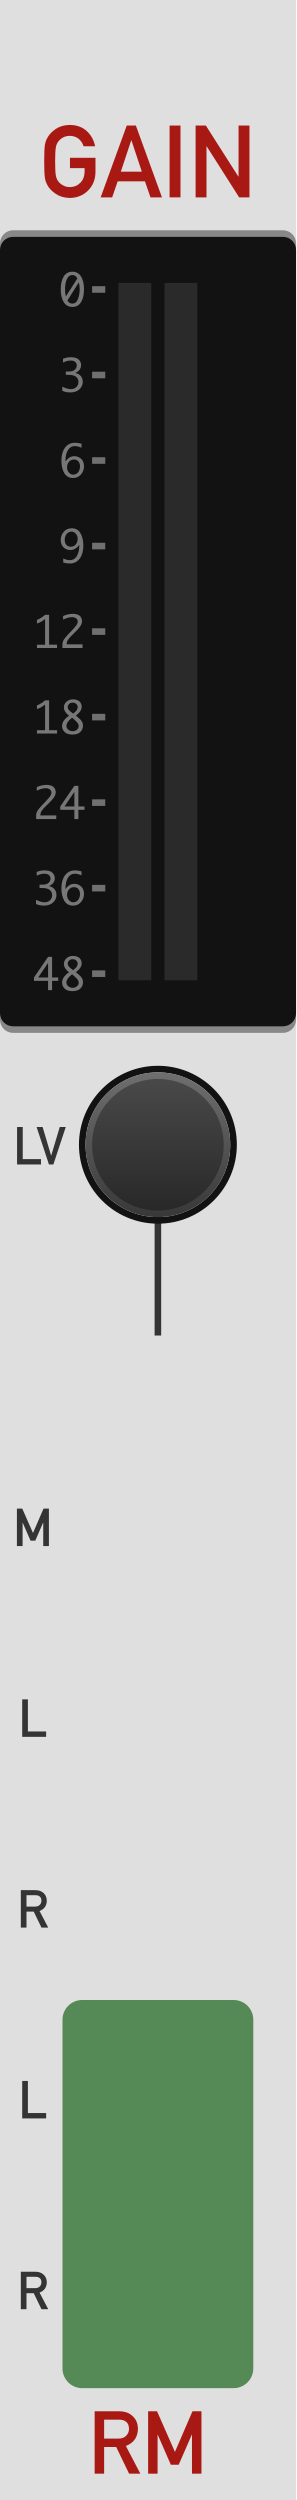
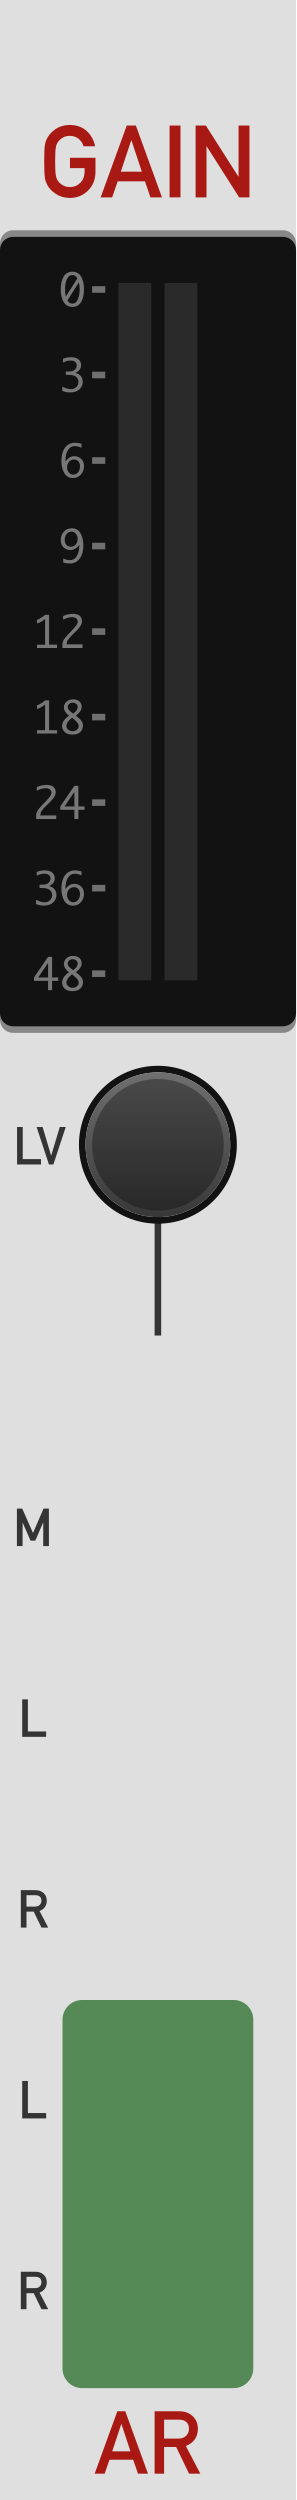
<svg xmlns="http://www.w3.org/2000/svg" xmlns:xlink="http://www.w3.org/1999/xlink" version="1.1" width="45" height="380" viewBox="0 0 45 380" id="svg179">
  <style id="style2">

    text.title {
      fill: #a91913;
      font-family: 'DIN Alternate';
      font-size: 11.5pt;
    }
    text.logo {
      fill: #a91913;
      font-family: 'DIN Alternate';
      font-size: 10pt;
    }
    text.big-label {
      fill: #343434;
      font-family: 'DIN Alternate';
      font-size: 7.5pt;
    }
    text.label {
      fill: #343434;
      font-family: 'DIN Alternate';
      font-size: 6pt;
    }
    text.output-label {
      fill: #dfdfdf;
      font-family: 'DIN Alternate';
      font-size: 6pt;
    }

    .background {
      fill: #dfdfdf;
    }
    .poly-output {
      fill: #558955;
    }
    .mono-output {
      fill: #636c9d;
    }

    polyline.icon {
      stroke: #343434;
      stroke-width: 1.2;
      fill: none;
    }
    polyline.connect {
      stroke: #343434;
      stroke-width: 1;
      fill: none;
    }

    rect.lcd-bg {
      fill: #121212;
    }
    rect.lcd-bg-frame {
      fill: #888888;
    }
    rect.lcd-bg-accent {
      fill: #2a2a2a;
    }
    text.lcd-label {
      fill: #777777;
      font-family: 'Monaco';
      font-size: 5pt;
    }
    polyline.lcd-tick {
      stroke: #707070;
      stroke-width: 1;
      fill: none;
    }

    .blueprint {
      stroke: black;
      fill: none;
    }

  </style>
  <defs id="defs105">
    <linearGradient id="smallKnobLight" x1="0%" y1="0%" x2="0%" y2="100%">
      <stop offset="0%" stop-color="#6f6f6f" id="stop4" />
      <stop offset="100%" stop-color="#383838" id="stop6" />
    </linearGradient>
    <linearGradient id="smallKnobDark" x1="0%" y1="0%" x2="0%" y2="100%">
      <stop offset="0%" stop-color="#494949" id="stop9" />
      <stop offset="100%" stop-color="#282828" id="stop11" />
    </linearGradient>
    <linearGradient id="bigKnobLight" x1="0%" y1="0%" x2="0%" y2="100%">
      <stop offset="0%" stop-color="#888" id="stop14" />
      <stop offset="100%" stop-color="#333" id="stop16" />
    </linearGradient>
    <linearGradient id="bigKnobDark" x1="0%" y1="0%" x2="0%" y2="100%">
      <stop offset="0%" stop-color="#5c5c5c" id="stop19" />
      <stop offset="100%" stop-color="#282828" id="stop21" />
    </linearGradient>
    <symbol id="knob18">
      <g transform="translate(9 9)" id="g30">
        <circle r="8.5" stroke="#222" fill="none" id="circle24" />
        <circle r="8" fill="url('#smallKnobLight')" id="circle26" />
        <circle r="7" fill="url('#smallKnobDark')" id="circle28" />
      </g>
    </symbol>
    <symbol id="knob24">
      <g transform="translate(12 12)" id="g39">
        <circle r="11.5" stroke="#121212" fill="none" id="circle33" />
        <circle r="11" fill="url('#smallKnobLight')" id="circle35" />
        <circle r="10" fill="url('#smallKnobDark')" id="circle37" />
      </g>
    </symbol>
    <symbol id="knob45">
      <g transform="translate(22.5 22.5)" id="g46">
        <circle r="22" fill="url('#bigKnobDark')" id="circle42" />
        <circle r="20" fill="url('#bigKnobLight')" id="circle44" />
      </g>
    </symbol>
    <symbol id="toggleButton">
      <g transform="translate(9 9)" id="g49" />
    </symbol>
    <symbol id="port">
      <g transform="translate(12 12)" id="g52" />
    </symbol>
    <symbol id="hswitch14">
      <g transform="translate(12 7)" id="g55" />
    </symbol>
    <symbol id="meter-strip">
      <g transform="translate(20 4)" id="g102">
        <rect x="-6" y="-1" width="5" height="106" class="lcd-bg-accent" id="rect58" />
        <rect x="1" y="-1" width="5" height="106" class="lcd-bg-accent" id="rect60" />
        <g transform="translate(-11 2.5)" id="g80">
          <text x="0" y="0" class="lcd-label" text-anchor="end" id="text62">0</text>
          <text x="0" y="13" class="lcd-label" text-anchor="end" id="text64">3</text>
          <text x="0" y="26" class="lcd-label" text-anchor="end" id="text66">6</text>
          <text x="0" y="39" class="lcd-label" text-anchor="end" id="text68">9</text>
          <text x="0" y="52" class="lcd-label" text-anchor="end" id="text70">12</text>
          <text x="0" y="65" class="lcd-label" text-anchor="end" id="text72">18</text>
          <text x="0" y="78" class="lcd-label" text-anchor="end" id="text74">24</text>
          <text x="0" y="91" class="lcd-label" text-anchor="end" id="text76">36</text>
          <text x="0" y="104" class="lcd-label" text-anchor="end" id="text78">48</text>
        </g>
        <g transform="translate(-10 0)" id="g100">
          <polyline points="0   0 2   0" class="lcd-tick" id="polyline82" />
          <polyline points="0  13 2  13" class="lcd-tick" id="polyline84" />
          <polyline points="0  26 2  26" class="lcd-tick" id="polyline86" />
          <polyline points="0  39 2  39" class="lcd-tick" id="polyline88" />
          <polyline points="0  52 2  52" class="lcd-tick" id="polyline90" />
          <polyline points="0  65 2  65" class="lcd-tick" id="polyline92" />
          <polyline points="0  78 2  78" class="lcd-tick" id="polyline94" />
          <polyline points="0  91 2  91" class="lcd-tick" id="polyline96" />
          <polyline points="0 104 2 104" class="lcd-tick" id="polyline98" />
        </g>
      </g>
    </symbol>
    <linearGradient xlink:href="#smallKnobLight" id="linearGradient269" x1="-11" y1="-11" x2="-11" y2="11" gradientUnits="userSpaceOnUse" />
    <linearGradient xlink:href="#smallKnobDark" id="linearGradient271" x1="-10" y1="-10" x2="-10" y2="10" gradientUnits="userSpaceOnUse" />
  </defs>
  <path id="rect107" style="fill:#dfdfdf" d="M 0,0 H 45 V 380 H 0 Z" class="background" />
  <g aria-label="GAIN" id="text109" style="font-size:15.333px;font-family:'DIN Alternate';text-anchor:middle;fill:#a91913" class="title">
    <path d="m 10.633,25.553 h 2.224 v 0.569 q -0.015,1.026 -0.644,1.655 -0.629,0.659 -1.595,0.659 -0.584,0 -1.003,-0.247 Q 9.188,27.979 8.926,27.642 8.604,27.29 8.499,26.721 8.38,26.152 8.38,24.542 q 0,-1.61 0.12,-2.194 0.105,-0.554 0.427,-0.906 0.262,-0.337 0.689,-0.562 0.419,-0.217 1.003,-0.232 0.794,0.015 1.348,0.457 0.532,0.464 0.734,1.123 h 1.752 q -0.262,-1.37 -1.258,-2.299 -0.996,-0.921 -2.576,-0.936 -1.288,0.015 -2.149,0.614 -0.876,0.591 -1.273,1.348 -0.247,0.397 -0.367,1.041 -0.112,0.644 -0.112,2.546 0,1.872 0.112,2.531 0.06,0.352 0.15,0.584 0.097,0.225 0.217,0.472 0.397,0.756 1.273,1.333 0.861,0.599 2.149,0.629 1.67,-0.03 2.77,-1.131 1.093,-1.108 1.123,-2.748 v -2.224 h -3.878 z" style="font-size:15.333px;font-family:'DIN Alternate';text-anchor:middle;fill:#a91913" id="path352" />
    <path d="m 18.367,26.092 1.58,-4.769 h 0.03 l 1.58,4.769 z M 22.874,30 h 1.744 L 20.651,19.084 H 19.266 L 15.298,30 h 1.752 l 0.839,-2.441 h 4.14 z" style="font-size:15.333px;font-family:'DIN Alternate';text-anchor:middle;fill:#a91913" id="path354" />
    <path d="M 25.779,30 H 27.434 V 19.084 h -1.655 z" style="font-size:15.333px;font-family:'DIN Alternate';text-anchor:middle;fill:#a91913" id="path356" />
    <path d="m 29.732,30 h 1.655 v -7.757 h 0.03 L 36.351,30 H 37.916 V 19.084 h -1.655 v 7.757 h -0.03 l -4.941,-7.757 h -1.557 z" style="font-size:15.333px;font-family:'DIN Alternate';text-anchor:middle;fill:#a91913" id="path358" />
  </g>
-   <g aria-label="RM" id="text111" style="font-size:13.333px;font-family:'DIN Alternate';text-anchor:middle;fill:#a91913" class="logo">
-     <path d="m 15.827,367.79 h 2.253 q 0.69,0 1.055,0.293 0.462,0.332 0.475,1.074 0,0.618 -0.397,1.042 -0.404,0.456 -1.211,0.469 H 15.827 Z M 14.388,376 h 1.439 v -4.056 h 1.836 L 19.622,376 h 1.712 l -2.201,-4.212 q 1.81,-0.697 1.836,-2.63 -0.039,-1.315 -0.944,-2.025 -0.749,-0.625 -1.934,-0.625 h -3.704 z" style="font-size:13.333px;font-family:'DIN Alternate';text-anchor:middle;fill:#a91913" id="path347" />
-     <path d="m 22.513,376 h 1.439 v -5.918 h 0.026 l 1.986,4.557 h 1.198 l 1.986,-4.557 h 0.033 V 376 h 1.439 v -9.492 h -1.361 l -2.669,6.185 v 0 l -2.721,-6.185 h -1.354 z" style="font-size:13.333px;font-family:'DIN Alternate';text-anchor:middle;fill:#a91913" id="path349" />
+   <g aria-label="AR" id="text111" style="font-size:13.333px;font-family:'DIN Alternate';text-anchor:middle;fill:#a91913" class="logo">
+     <path d="m 17.057,372.602 1.374,-4.147 h 0.026 l 1.374,4.147 z M 20.977,376 h 1.517 l -3.451,-9.492 H 17.839 L 14.388,376 h 1.523 l 0.729,-2.122 h 3.6 z" style="font-size:13.333px;font-family:'DIN Alternate';text-anchor:middle;fill:#a91913" id="path347" />
+     <path d="m 24.941,367.79 h 2.253 q 0.69,0 1.055,0.293 0.462,0.332 0.475,1.074 0,0.618 -0.397,1.042 -0.404,0.456 -1.211,0.469 h -2.174 z M 23.503,376 h 1.439 v -4.056 h 1.836 L 28.737,376 h 1.712 l -2.201,-4.212 q 1.81,-0.697 1.836,-2.63 -0.039,-1.315 -0.944,-2.025 -0.749,-0.625 -1.934,-0.625 h -3.704 z" style="font-size:13.333px;font-family:'DIN Alternate';text-anchor:middle;fill:#a91913" id="path349" />
  </g>
  <path id="rect113" style="fill:#888888" d="m 2,35 h 41 c 1.108,0 2,0.892 2,2 v 118 c 0,1.108 -0.892,2 -2,2 H 2 c -1.108,0 -2,-0.892 -2,-2 V 37 c 0,-1.108 0.892,-2 2,-2 z" class="lcd-bg-frame" />
  <path id="rect115" style="fill:#121212" d="m 2,36 h 41 c 1.108,0 2,0.892 2,2 v 116 c 0,1.108 -0.892,2 -2,2 H 2 c -1.108,0 -2,-0.892 -2,-2 V 38 c 0,-1.108 0.892,-2 2,-2 z" class="lcd-bg" />
  <g transform="translate(5,174)" id="g119">
    <g aria-label="LV" id="text117" style="font-size:8px;font-family:'DIN Alternate';text-anchor:middle;fill:#343434" class="label">
      <path d="M -2.406,3 H 1.23 V 2.184 H -1.543 V -2.695 H -2.406 Z" style="font-size:8px;font-family:'DIN Alternate';text-anchor:middle;fill:#343434" id="path378" />
      <path d="m 2.441,3 h 0.672 L 4.996,-2.695 H 4.082 L 2.785,1.641 H 2.77 L 1.477,-2.695 H 0.562 Z" style="font-size:8px;font-family:'DIN Alternate';text-anchor:middle;fill:#343434" id="path380" />
    </g>
  </g>
  <g transform="translate(5,232)" id="g123">
    <g aria-label="M" id="text121" style="font-size:8px;font-family:'DIN Alternate';text-anchor:middle;fill:#343434" class="label">
      <path d="m -2.43,3 h 0.863 v -3.551 h 0.016 L -0.359,2.184 h 0.719 l 1.191,-2.734 h 0.02 V 3 H 2.434 V -2.695 H 1.617 L 0.016,1.016 v 0 l -1.633,-3.711 h -0.812 z" style="font-size:8px;font-family:'DIN Alternate';text-anchor:middle;fill:#343434" id="path375" />
    </g>
  </g>
  <g transform="translate(5,261)" id="g127">
    <g aria-label="L" id="text125" style="font-size:8px;font-family:'DIN Alternate';text-anchor:middle;fill:#343434" class="label">
      <path d="M -1.625,3 H 2.012 V 2.184 H -0.762 V -2.695 H -1.625 Z" style="font-size:8px;font-family:'DIN Alternate';text-anchor:middle;fill:#343434" id="path372" />
    </g>
  </g>
  <g transform="translate(5,290)" id="g131">
    <g aria-label="R" id="text129" style="font-size:8px;font-family:'DIN Alternate';text-anchor:middle;fill:#343434" class="label">
      <path d="m -0.973,-1.926 h 1.352 q 0.414,0 0.633,0.176 0.277,0.199 0.285,0.645 0,0.371 -0.238,0.625 -0.242,0.273 -0.727,0.281 h -1.305 z M -1.836,3 h 0.863 V 0.566 h 1.102 L 1.305,3 H 2.332 L 1.012,0.473 Q 2.098,0.055 2.113,-1.105 2.09,-1.895 1.547,-2.32 q -0.449,-0.375 -1.16,-0.375 H -1.836 Z" style="font-size:8px;font-family:'DIN Alternate';text-anchor:middle;fill:#343434" id="path369" />
    </g>
  </g>
  <g transform="translate(5,319)" id="g135">
    <g aria-label="L" id="text133" style="font-size:8px;font-family:'DIN Alternate';text-anchor:middle;fill:#343434" class="label">
      <path d="M -1.625,3 H 2.012 V 2.184 H -0.762 V -2.695 H -1.625 Z" style="font-size:8px;font-family:'DIN Alternate';text-anchor:middle;fill:#343434" id="path366" />
    </g>
  </g>
  <g transform="translate(5,348)" id="g139">
    <g aria-label="R" id="text137" style="font-size:8px;font-family:'DIN Alternate';text-anchor:middle;fill:#343434" class="label">
      <path d="m -0.973,-1.926 h 1.352 q 0.414,0 0.633,0.176 0.277,0.199 0.285,0.645 0,0.371 -0.238,0.625 -0.242,0.273 -0.727,0.281 h -1.305 z M -1.836,3 h 0.863 V 0.566 h 1.102 L 1.305,3 H 2.332 L 1.012,0.473 Q 2.098,0.055 2.113,-1.105 2.09,-1.895 1.547,-2.32 q -0.449,-0.375 -1.16,-0.375 H -1.836 Z" style="font-size:8px;font-family:'DIN Alternate';text-anchor:middle;fill:#343434" id="path363" />
    </g>
  </g>
  <g id="use143" transform="translate(4,40)">
    <g transform="translate(20,4)" id="g255">
      <path id="rect211" style="fill:#2a2a2a" d="m -6,-1 h 5 v 106 h -5 z" class="lcd-bg-accent" />
      <path id="rect213" style="fill:#2a2a2a" d="M 1,-1 H 6 V 105 H 1 Z" class="lcd-bg-accent" />
      <g transform="translate(-11,2.5)" id="g233">
        <g aria-label="0" id="text215" style="font-size:6.667px;font-family:Monaco;text-anchor:end;fill:#777777" class="lcd-label">
          <path d="m -1.999,-5.202 q 0.863,0 1.315,0.726 0.452,0.723 0.452,1.95 0,1.23 -0.452,1.956 -0.452,0.723 -1.315,0.723 -0.859,0 -1.315,-0.723 -0.452,-0.726 -0.452,-1.956 0,-1.227 0.452,-1.95 0.456,-0.726 1.315,-0.726 z m -0.986,3.757 1.748,-2.738 q -0.166,-0.303 -0.361,-0.407 -0.192,-0.107 -0.4,-0.107 -0.544,0 -0.827,0.605 -0.283,0.602 -0.283,1.53 0,0.212 0.013,0.456 0.013,0.244 0.111,0.661 z m 1.966,-2.135 -1.735,2.754 q 0.14,0.238 0.322,0.358 0.182,0.117 0.407,0.117 0.618,0 0.879,-0.69 0.26,-0.693 0.26,-1.536 0,-0.521 -0.133,-1.003 z" style="font-size:6.667px;font-family:Monaco;text-anchor:end;fill:#777777" id="path299" />
        </g>
        <g aria-label="3" id="text217" style="font-size:6.667px;font-family:Monaco;text-anchor:end;fill:#777777" class="lcd-label">
          <path d="m -3.525,12.909 v -0.638 q 0.745,0.378 1.292,0.378 0.501,0 0.827,-0.303 0.329,-0.306 0.329,-0.785 0,-0.482 -0.361,-0.785 -0.358,-0.303 -1.221,-0.303 H -2.995 V 9.969 h 0.465 q 0.635,0 0.918,-0.283 0.283,-0.286 0.283,-0.635 0,-0.316 -0.231,-0.531 -0.231,-0.218 -0.71,-0.218 -0.537,0 -1.156,0.303 V 8.029 q 0.618,-0.231 1.133,-0.231 0.921,0 1.27,0.365 0.352,0.361 0.352,0.827 0,0.345 -0.186,0.648 -0.186,0.303 -0.684,0.54 0.439,0.13 0.664,0.319 0.225,0.189 0.339,0.446 0.117,0.257 0.117,0.576 0,0.71 -0.527,1.172 -0.524,0.462 -1.357,0.462 -0.241,0 -0.527,-0.036 -0.283,-0.036 -0.693,-0.208 z" style="font-size:6.667px;font-family:Monaco;text-anchor:end;fill:#777777" id="path302" />
        </g>
        <g aria-label="6" id="text219" style="font-size:6.667px;font-family:Monaco;text-anchor:end;fill:#777777" class="lcd-label">
          <path d="m -3.047,23.63 q 0.234,-0.348 0.579,-0.566 0.348,-0.221 0.765,-0.221 0.394,0 0.745,0.192 0.355,0.192 0.54,0.537 0.186,0.342 0.186,0.798 0,0.719 -0.462,1.253 -0.459,0.531 -1.211,0.531 -0.885,0 -1.325,-0.739 -0.436,-0.742 -0.436,-1.885 0,-1.263 0.557,-1.995 0.557,-0.736 1.507,-0.736 0.511,0 0.993,0.15 v 0.612 q -0.54,-0.257 -1.019,-0.257 -0.677,0 -1.048,0.622 Q -3.047,22.546 -3.047,23.5 Z m 1.188,2.018 q 0.244,0 0.492,-0.143 0.247,-0.146 0.387,-0.446 0.143,-0.303 0.143,-0.658 0,-0.462 -0.241,-0.758 -0.238,-0.296 -0.68,-0.296 -0.459,0 -0.755,0.345 -0.293,0.342 -0.293,0.833 0,0.495 0.286,0.811 0.29,0.312 0.661,0.312 z" style="font-size:6.667px;font-family:Monaco;text-anchor:end;fill:#777777" id="path305" />
        </g>
        <g aria-label="9" id="text221" style="font-size:6.667px;font-family:Monaco;text-anchor:end;fill:#777777" class="lcd-label">
          <path d="m -0.951,36.318 q -0.234,0.348 -0.583,0.57 -0.345,0.218 -0.762,0.218 -0.394,0 -0.749,-0.189 -0.352,-0.192 -0.537,-0.537 -0.186,-0.345 -0.186,-0.801 0,-0.716 0.459,-1.247 0.462,-0.534 1.214,-0.534 0.885,0 1.322,0.742 0.439,0.739 0.439,1.882 0,1.263 -0.557,1.999 -0.557,0.732 -1.507,0.732 -0.511,0 -0.993,-0.153 v -0.609 q 0.54,0.254 1.019,0.254 0.677,0 1.048,-0.622 0.371,-0.622 0.371,-1.576 z M -2.139,34.303 q -0.244,0 -0.492,0.146 -0.247,0.143 -0.391,0.443 -0.14,0.299 -0.14,0.658 0,0.459 0.238,0.755 0.241,0.296 0.684,0.296 0.459,0 0.752,-0.342 0.296,-0.345 0.296,-0.833 0,-0.495 -0.29,-0.807 -0.286,-0.316 -0.658,-0.316 z" style="font-size:6.667px;font-family:Monaco;text-anchor:end;fill:#777777" id="path308" />
        </g>
        <g aria-label="12" id="text223" style="font-size:6.667px;font-family:Monaco;text-anchor:end;fill:#777777" class="lcd-label">
          <path d="m -6.146,51.495 v -3.9 q -0.273,0.218 -0.531,0.371 -0.257,0.153 -0.706,0.312 v -0.547 q 0.713,-0.303 1.237,-0.785 h 0.605 v 4.548 h 1.214 V 52 h -3.057 v -0.505 z" style="font-size:6.667px;font-family:Monaco;text-anchor:end;fill:#777777" id="path311" />
          <path d="M -0.456,52 H -3.512 v -0.557 q 0,-0.215 0.088,-0.459 0.088,-0.247 0.335,-0.553 0.247,-0.306 0.524,-0.589 l 0.345,-0.352 q 0.104,-0.107 0.456,-0.498 0.352,-0.391 0.462,-0.599 0.114,-0.208 0.114,-0.41 0,-0.326 -0.26,-0.501 -0.26,-0.179 -0.586,-0.179 -0.186,0 -0.417,0.042 -0.228,0.042 -0.4,0.101 -0.173,0.055 -0.56,0.231 v -0.537 q 0.41,-0.195 0.82,-0.267 0.413,-0.075 0.68,-0.075 0.394,0 0.723,0.13 0.332,0.127 0.492,0.397 0.163,0.27 0.163,0.576 0,0.342 -0.208,0.7 -0.205,0.358 -0.778,0.921 l -0.371,0.368 -0.312,0.306 q -0.296,0.299 -0.479,0.579 -0.182,0.28 -0.202,0.667 h 2.428 z" style="font-size:6.667px;font-family:Monaco;text-anchor:end;fill:#777777" id="path313" />
        </g>
        <g aria-label="18" id="text225" style="font-size:6.667px;font-family:Monaco;text-anchor:end;fill:#777777" class="lcd-label">
          <path d="m -6.146,64.495 v -3.9 q -0.273,0.218 -0.531,0.371 -0.257,0.153 -0.706,0.312 v -0.547 q 0.713,-0.303 1.237,-0.785 h 0.605 v 4.548 h 1.214 V 65 h -3.057 v -0.505 z" style="font-size:6.667px;font-family:Monaco;text-anchor:end;fill:#777777" id="path316" />
          <path d="m -2.503,62.275 -0.111,-0.081 q -0.231,-0.163 -0.452,-0.479 -0.221,-0.319 -0.221,-0.7 0,-0.505 0.397,-0.859 0.397,-0.358 1.009,-0.358 0.374,0 0.674,0.137 0.299,0.133 0.462,0.397 0.163,0.264 0.163,0.576 0,0.215 -0.075,0.417 -0.075,0.199 -0.225,0.397 -0.146,0.195 -0.586,0.553 l 0.273,0.218 q 0.479,0.391 0.645,0.674 0.166,0.283 0.166,0.635 0,0.547 -0.397,0.951 -0.397,0.4 -1.191,0.4 -0.798,0 -1.195,-0.374 -0.397,-0.378 -0.397,-0.934 0,-0.83 1.061,-1.569 z m 0.622,-0.309 q 0.459,-0.348 0.573,-0.583 0.117,-0.234 0.117,-0.436 0,-0.244 -0.215,-0.443 -0.215,-0.202 -0.553,-0.202 -0.365,0 -0.557,0.218 -0.189,0.218 -0.189,0.452 0,0.228 0.16,0.43 0.16,0.202 0.511,0.452 z m -0.166,0.632 q -0.859,0.661 -0.859,1.237 0,0.342 0.283,0.576 0.283,0.234 0.671,0.234 0.355,0 0.635,-0.225 0.28,-0.225 0.28,-0.56 0,-0.329 -0.342,-0.667 -0.339,-0.339 -0.472,-0.443 z" style="font-size:6.667px;font-family:Monaco;text-anchor:end;fill:#777777" id="path318" />
        </g>
        <g aria-label="24" id="text227" style="font-size:6.667px;font-family:Monaco;text-anchor:end;fill:#777777" class="lcd-label">
          <path d="m -4.453,78 h -3.057 v -0.557 q 0,-0.215 0.088,-0.459 0.088,-0.247 0.335,-0.553 0.247,-0.306 0.524,-0.589 l 0.345,-0.352 q 0.104,-0.107 0.456,-0.498 0.352,-0.391 0.462,-0.599 0.114,-0.208 0.114,-0.41 0,-0.326 -0.26,-0.501 -0.26,-0.179 -0.586,-0.179 -0.186,0 -0.417,0.042 -0.228,0.042 -0.4,0.101 -0.173,0.055 -0.56,0.231 v -0.537 q 0.41,-0.195 0.82,-0.267 0.413,-0.075 0.68,-0.075 0.394,0 0.723,0.13 0.332,0.127 0.492,0.397 0.163,0.27 0.163,0.576 0,0.342 -0.208,0.7 -0.205,0.358 -0.778,0.921 l -0.371,0.368 -0.312,0.306 q -0.296,0.299 -0.479,0.579 -0.182,0.28 -0.202,0.667 h 2.428 z" style="font-size:6.667px;font-family:Monaco;text-anchor:end;fill:#777777" id="path321" />
          <path d="m -1.696,78 v -1.413 h -2.145 v -0.508 l 2.145,-3.132 h 0.609 v 3.132 h 0.934 V 76.587 H -1.087 V 78 Z m 0,-1.921 v -2.214 l -1.501,2.214 z" style="font-size:6.667px;font-family:Monaco;text-anchor:end;fill:#777777" id="path323" />
        </g>
        <g aria-label="36" id="text229" style="font-size:6.667px;font-family:Monaco;text-anchor:end;fill:#777777" class="lcd-label">
          <path d="m -7.523,90.909 v -0.638 q 0.745,0.378 1.292,0.378 0.501,0 0.827,-0.303 0.329,-0.306 0.329,-0.785 0,-0.482 -0.361,-0.785 -0.358,-0.303 -1.221,-0.303 h -0.335 v -0.505 h 0.465 q 0.635,0 0.918,-0.283 0.283,-0.286 0.283,-0.635 0,-0.316 -0.231,-0.531 -0.231,-0.218 -0.71,-0.218 -0.537,0 -1.156,0.303 v -0.576 q 0.618,-0.231 1.133,-0.231 0.921,0 1.27,0.365 0.352,0.361 0.352,0.827 0,0.345 -0.186,0.648 -0.186,0.303 -0.684,0.54 0.439,0.13 0.664,0.319 0.225,0.189 0.339,0.446 0.117,0.257 0.117,0.576 0,0.71 -0.527,1.172 -0.524,0.462 -1.357,0.462 -0.241,0 -0.527,-0.036 -0.283,-0.036 -0.693,-0.208 z" style="font-size:6.667px;font-family:Monaco;text-anchor:end;fill:#777777" id="path326" />
          <path d="m -3.047,88.63 q 0.234,-0.348 0.579,-0.566 0.348,-0.221 0.765,-0.221 0.394,0 0.745,0.192 0.355,0.192 0.54,0.537 0.186,0.342 0.186,0.798 0,0.719 -0.462,1.253 -0.459,0.531 -1.211,0.531 -0.885,0 -1.325,-0.739 -0.436,-0.742 -0.436,-1.885 0,-1.263 0.557,-1.995 0.557,-0.736 1.507,-0.736 0.511,0 0.993,0.15 v 0.612 q -0.54,-0.257 -1.019,-0.257 -0.677,0 -1.048,0.622 Q -3.047,87.546 -3.047,88.5 Z m 1.188,2.018 q 0.244,0 0.492,-0.143 0.247,-0.146 0.387,-0.446 0.143,-0.303 0.143,-0.658 0,-0.462 -0.241,-0.758 -0.238,-0.296 -0.68,-0.296 -0.459,0 -0.755,0.345 -0.293,0.342 -0.293,0.833 0,0.495 0.286,0.811 0.29,0.312 0.661,0.312 z" style="font-size:6.667px;font-family:Monaco;text-anchor:end;fill:#777777" id="path328" />
        </g>
        <g aria-label="48" id="text231" style="font-size:6.667px;font-family:Monaco;text-anchor:end;fill:#777777" class="lcd-label">
          <path d="m -5.693,104 v -1.413 h -2.145 v -0.508 l 2.145,-3.132 h 0.609 v 3.132 h 0.934 v 0.508 H -5.085 V 104 Z m 0,-1.921 v -2.214 l -1.501,2.214 z" style="font-size:6.667px;font-family:Monaco;text-anchor:end;fill:#777777" id="path331" />
          <path d="m -2.503,101.275 -0.111,-0.081 q -0.231,-0.163 -0.452,-0.479 -0.221,-0.319 -0.221,-0.7 0,-0.505 0.397,-0.859 0.397,-0.358 1.009,-0.358 0.374,0 0.674,0.137 0.299,0.133 0.462,0.397 0.163,0.264 0.163,0.576 0,0.215 -0.075,0.417 -0.075,0.199 -0.225,0.397 -0.146,0.195 -0.586,0.553 l 0.273,0.218 q 0.479,0.391 0.645,0.674 0.166,0.283 0.166,0.635 0,0.547 -0.397,0.951 -0.397,0.4 -1.191,0.4 -0.798,0 -1.195,-0.374 -0.397,-0.378 -0.397,-0.934 0,-0.83 1.061,-1.569 z m 0.622,-0.309 q 0.459,-0.348 0.573,-0.583 0.117,-0.234 0.117,-0.436 0,-0.244 -0.215,-0.443 -0.215,-0.202 -0.553,-0.202 -0.365,0 -0.557,0.218 -0.189,0.218 -0.189,0.452 0,0.228 0.16,0.43 0.16,0.202 0.511,0.452 z m -0.166,0.632 q -0.859,0.661 -0.859,1.237 0,0.342 0.283,0.576 0.283,0.234 0.671,0.234 0.355,0 0.635,-0.225 0.28,-0.225 0.28,-0.56 0,-0.329 -0.342,-0.667 -0.339,-0.339 -0.472,-0.443 z" style="font-size:6.667px;font-family:Monaco;text-anchor:end;fill:#777777" id="path333" />
        </g>
      </g>
      <g transform="translate(-10)" id="g253">
        <path id="polyline235" style="fill:none;stroke:#707070;stroke-width:1" d="M 0,0 H 2" class="lcd-tick" />
        <path id="polyline237" style="fill:none;stroke:#707070;stroke-width:1" d="M 0,13 H 2" class="lcd-tick" />
        <path id="polyline239" style="fill:none;stroke:#707070;stroke-width:1" d="M 0,26 H 2" class="lcd-tick" />
        <path id="polyline241" style="fill:none;stroke:#707070;stroke-width:1" d="M 0,39 H 2" class="lcd-tick" />
        <path id="polyline243" style="fill:none;stroke:#707070;stroke-width:1" d="M 0,52 H 2" class="lcd-tick" />
        <path id="polyline245" style="fill:none;stroke:#707070;stroke-width:1" d="M 0,65 H 2" class="lcd-tick" />
        <path id="polyline247" style="fill:none;stroke:#707070;stroke-width:1" d="M 0,78 H 2" class="lcd-tick" />
        <path id="polyline249" style="fill:none;stroke:#707070;stroke-width:1" d="M 0,91 H 2" class="lcd-tick" />
        <path id="polyline251" style="fill:none;stroke:#707070;stroke-width:1" d="M 0,104 H 2" class="lcd-tick" />
      </g>
    </g>
  </g>
  <path id="polyline147" transform="translate(24,174)" style="fill:none;stroke:#343434;stroke-width:1" d="M 0,0 V 29" class="connect" />
  <g id="use149" transform="translate(12,162)">
    <g transform="translate(12,12)" id="g265">
      <path id="circle259" style="fill:none;stroke:#121212" d="M 11.5,0 A 11.5,11.5 0 0 1 0,11.5 11.5,11.5 0 0 1 -11.5,0 11.5,11.5 0 0 1 0,-11.5 11.5,11.5 0 0 1 11.5,0 Z" />
      <path id="circle261" style="fill:url(#linearGradient269)" d="M 11,0 A 11,11 0 0 1 0,11 11,11 0 0 1 -11,0 11,11 0 0 1 0,-11 11,11 0 0 1 11,0 Z" />
      <path id="circle263" style="fill:url(#linearGradient271)" d="M 10,0 A 10,10 0 0 1 0,10 10,10 0 0 1 -10,0 10,10 0 0 1 0,-10 10,10 0 0 1 10,0 Z" />
    </g>
  </g>
  <g id="use153" transform="translate(12,191)">
    <g transform="translate(12,12)" id="g273" />
  </g>
  <g id="use157" transform="translate(15,223)">
    <g transform="translate(9,9)" id="g277" />
  </g>
  <g id="use161" transform="translate(12,249)">
    <g transform="translate(12,12)" id="g281" />
  </g>
  <g id="use165" transform="translate(12,278)">
    <g transform="translate(12,12)" id="g285" />
  </g>
  <path id="rect169" style="fill:#558955" d="m 12.5,304 h 23 c 1.662,0 3,1.338 3,3 v 53 c 0,1.662 -1.338,3 -3,3 h -23 c -1.662,0 -3,-1.338 -3,-3 v -53 c 0,-1.662 1.338,-3 3,-3 z" class="poly-output" />
  <g id="use171" transform="translate(12,307)">
    <g transform="translate(12,12)" id="g207" />
  </g>
  <g id="use175" transform="translate(12,336)">
    <g transform="translate(12,12)" id="g289" />
  </g>
</svg>
